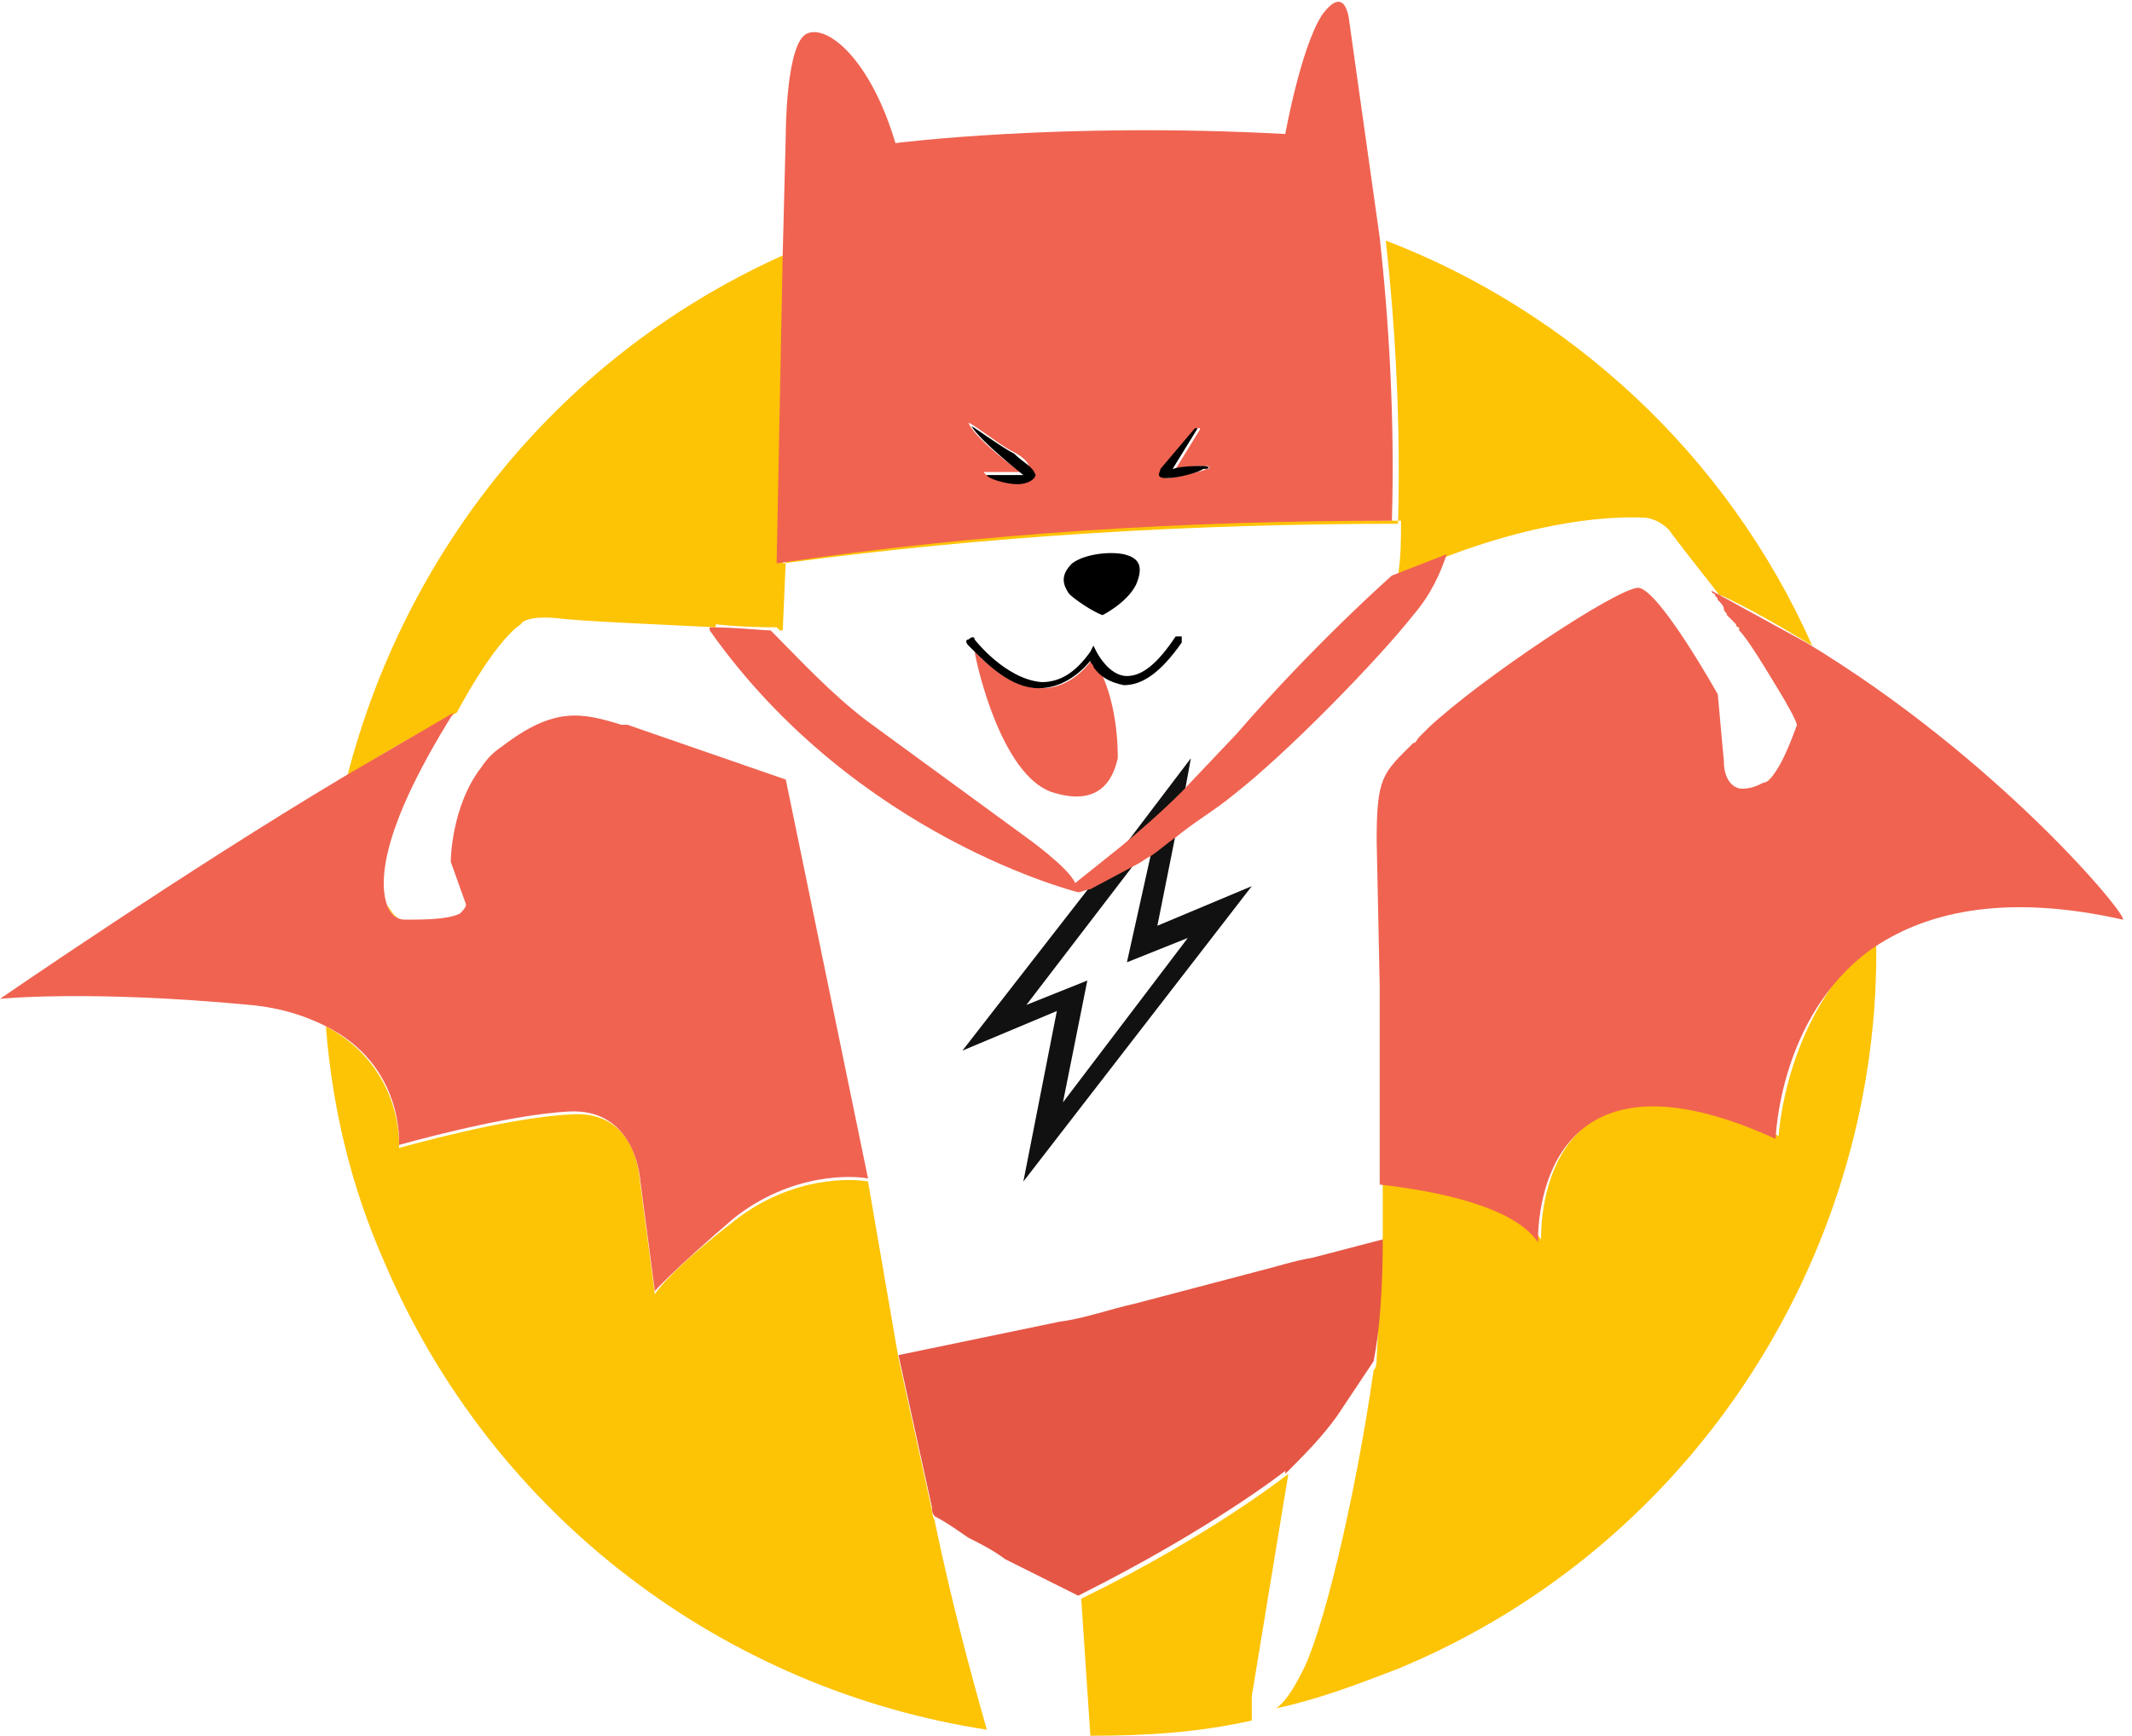
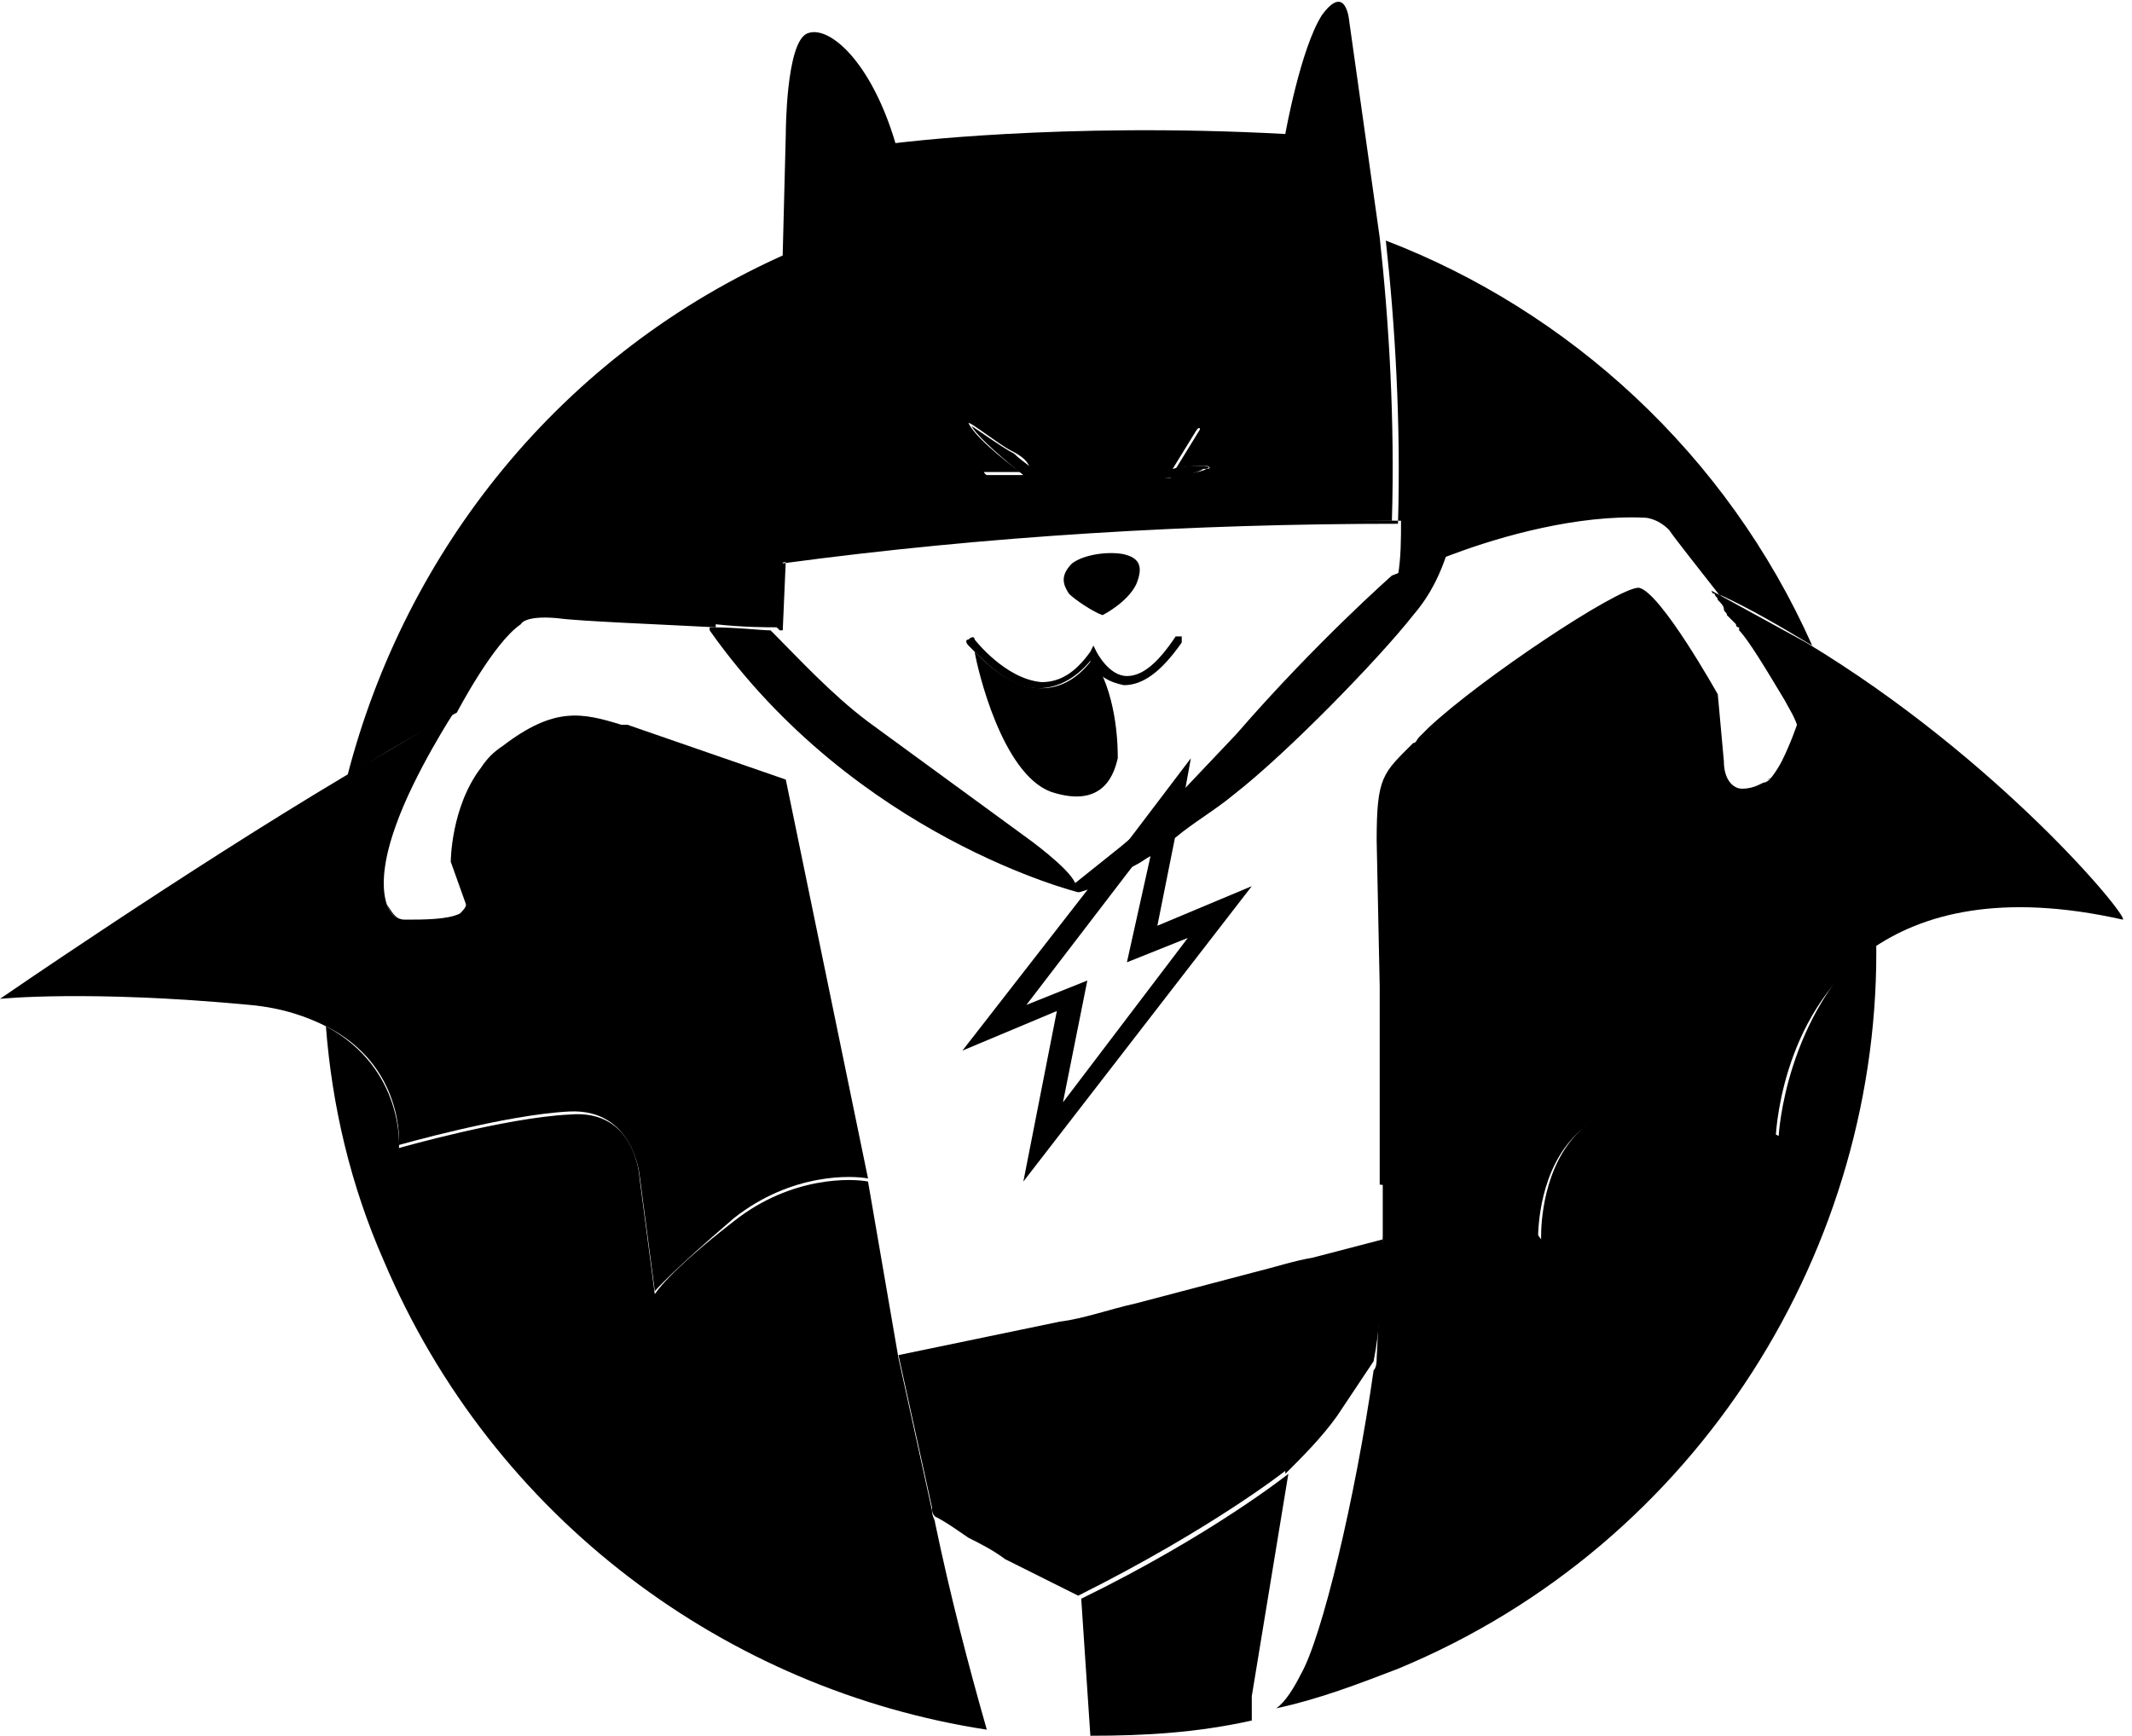
<svg xmlns="http://www.w3.org/2000/svg" viewBox="0 0 70 57">
-   <path d="M56.8 20.1l.2.2c-.1 0-.2-.1-.2-.2zm-.4-.4c.1.1.2.2.2.3 0-.1-.1-.2-.2-.3zM34.8 43.5l2.5-.6 3.8-1-3.8 1-2.5.6zm11.9-19.3c-.1.1-.1.2-.2.2l.2-.2zm-26.1-.3h-.2c.1-.1.2 0 .2 0 1.4.4 5.2 1.8 5.2 1.8l-5.2-1.8zm37.9 1c.3-.5.5-1.2.5-1.2-.1-.3-.3-.5-.4-.8.1.2.3.5.4.8 0 0-.2.7-.5 1.2zm-43.6 3.4l.5 1.4c0 .1-.1.2-.2.3.1-.1.2-.1.2-.3-.1-.4-.5-1.4-.5-1.4s0-1.8 1-3.1c-1.1 1.3-1 3.1-1 3.1zm.1-4.9s1.2-2.3 2.1-2.9c0 0 .1-.3 1.2-.2.7.1 3.3.2 5.2.3v-.1c.9.1 1.7.1 2 .1l.1.1h.1l.1-2.3c6.7-.9 13.4-1.4 20.2-1.3 0 .6 0 1.2-.1 1.8 0 0 .7-.3 1.8-.7 1.6-.6 4.1-1.3 6.3-1.2 0 0 .4 0 .8.4.2.3 1 1.3 1.7 2.2 0 0 0-.1-.1-.1 1.1.5 2.1 1.1 3.1 1.7-2.8-6.3-8-11-14-13.3.3 2.7.5 6 .4 9.3-6.7 0-13.5.4-20.2 1.3l.2-10.2c-7.5 3.3-12.6 9.8-14.5 17.2 1.2-.8 2.5-1.5 3.6-2.1zm42-2.9c0 .1.1.1.1.1l-.1-.1zm-44.3 9.2c.1.3.3.5.6.5-.3 0-.4-.2-.6-.5zm29.6 18.7s-2.5 2-6.8 4.1l.3 4.5c1.8 0 3.5-.1 5.3-.5v-.8l1.2-7.3c.6-.5 1.2-1.2 1.7-1.9-.5.7-1.1 1.4-1.7 1.9zm-11.7 1.2l-1.1-5-1-5.8c-.5-.1-2.5-.2-4.4 1.3-2.2 1.7-2.6 2.4-2.6 2.4l-.5-3.8s-.1-2.3-2.3-2.1c-2.1.1-5.6 1.1-5.6 1.1s.2-2.6-2.4-4c.2 2.6.8 5.2 1.9 7.7 3.6 8.5 11.3 14.1 19.8 15.4-.6-2.1-1.2-4.4-1.7-6.8 0-.1-.1-.2-.1-.4zm27.8-12.3c-8.1-3.7-7.8 3.4-7.8 3.4-.8-1.2-3.4-1.7-5.2-1.9v-2 3.8l-2.3.6 2.3-.6-.2 4c0 .1 0 .3-.1.4-.6 4.2-1.7 8.8-2.4 10-.2.4-.5.9-.8 1.1 1.4-.3 2.7-.8 4-1.3 9.9-4.1 15.9-13.9 15.7-24-3 2.5-3.2 6.5-3.2 6.5zm-13-4.1v.6-.6zm0-.8v.5-.5zM58 25.7c-.2.1-.4.2-.7.2.2 0 .5-.1.7-.2zm-12.6 8.4v.7-.7zm12.8-8.6s-.1.1-.2.1c.1 0 .1 0 .2-.1zM45.4 35v.8-.8zm-32.3-7.9c-.1 0-.1 0 0 0-.1 0-.1 0 0 0zm32.3 8.8v.8-.8z" fill="#fdc305" />
-   <path d="M59.3 21.1l-3.1-1.7s0 .1.1.1c0 .1.1.1.1.2.1.1.2.2.2.3s.1.1.1.2l.3.3c0 .1.1.1.1.1v.1c.3.3.9 1.3 1.5 2.3.1.2.3.5.4.8 0 0-.2.6-.5 1.2-.1.2-.3.5-.4.6 0 0-.1.1-.2.1-.2.1-.4.2-.7.2s-.6-.3-.6-.9l-.2-2.2s-1.9-3.4-2.6-3.5c-.7 0-5.2 3-6.9 4.6l-.3.3c-.1.1-.1.2-.2.2-1 1-1.2 1.1-1.2 3.2l.1 4.8v6.5c1.8.2 4.4.7 5.2 1.9 0 0-.3-7.1 7.8-3.4 0 0 .1-4 3.1-6.2 1.7-1.2 4.3-1.9 8.3-1 .2-.1-4.1-5.3-10.4-9.1zm-13.6-4c.1-3.3-.1-6.6-.4-9.3l-1-7.1s-.1-1.3-.9-.2c-.7 1.1-1.2 3.9-1.2 3.9-7.4-.4-12.8.3-12.8.3-.8-2.7-2.2-3.9-2.9-3.6s-.7 3.3-.7 3.3l-.1 3.9-.2 10.2c6.7-1 13.5-1.4 20.2-1.4zm-12.4-1.3c-.4 0-.9-.1-1-.3h1.2s-1.4-1-1.7-1.6c0-.1 1 .7 1.4.9s.6.4.6.6c.1.3-.2.4-.5.4zm6.3-.4c-.1.1-.9.2-1.2.3-.4 0-.2-.2-.2-.3s1.1-1.3 1.1-1.3c.1-.1.1 0 .1 0l-.8 1.3c.3-.1.8-.1 1-.1.1 0 .2.1 0 .1z" fill="#f06351" />
-   <path fill="#e55645" d="M45.4 40.7l-2.3.6c-.6.1-1.2.3-2 .5l-3.8 1c-.9.2-1.7.5-2.5.6l-5.3 1.1 1.1 5c0 .1 0 .2.1.3.4.2.8.5 1.1.7.4.2.8.4 1.2.7l2.4 1.2c4.4-2.2 6.8-4.1 6.8-4.1v.1c.6-.6 1.2-1.2 1.7-1.9l1.2-1.8c.2-1 .3-2.4.3-4z" />
+   <path d="M56.8 20.1l.2.2c-.1 0-.2-.1-.2-.2zm-.4-.4c.1.1.2.2.2.3 0-.1-.1-.2-.2-.3zM34.8 43.5l2.5-.6 3.8-1-3.8 1-2.5.6zm11.9-19.3c-.1.1-.1.2-.2.2l.2-.2zm-26.1-.3h-.2c.1-.1.2 0 .2 0 1.4.4 5.2 1.8 5.2 1.8l-5.2-1.8zm37.9 1c.3-.5.5-1.2.5-1.2-.1-.3-.3-.5-.4-.8.1.2.3.5.4.8 0 0-.2.7-.5 1.2zm-43.6 3.4l.5 1.4c0 .1-.1.2-.2.3.1-.1.2-.1.2-.3-.1-.4-.5-1.4-.5-1.4s0-1.8 1-3.1c-1.1 1.3-1 3.1-1 3.1zm.1-4.9s1.2-2.3 2.1-2.9c0 0 .1-.3 1.2-.2.7.1 3.3.2 5.2.3v-.1c.9.1 1.7.1 2 .1l.1.1h.1l.1-2.3c6.7-.9 13.4-1.4 20.2-1.3 0 .6 0 1.2-.1 1.8 0 0 .7-.3 1.8-.7 1.6-.6 4.1-1.3 6.3-1.2 0 0 .4 0 .8.4.2.3 1 1.3 1.7 2.2 0 0 0-.1-.1-.1 1.1.5 2.1 1.1 3.1 1.7-2.8-6.3-8-11-14-13.3.3 2.7.5 6 .4 9.3-6.7 0-13.5.4-20.2 1.3l.2-10.2c-7.5 3.3-12.6 9.8-14.5 17.2 1.2-.8 2.5-1.5 3.6-2.1zm42-2.9c0 .1.1.1.1.1l-.1-.1zm-44.3 9.2c.1.3.3.5.6.5-.3 0-.4-.2-.6-.5zm29.6 18.7s-2.5 2-6.8 4.1l.3 4.5c1.8 0 3.5-.1 5.3-.5v-.8l1.2-7.3c.6-.5 1.2-1.2 1.7-1.9-.5.7-1.1 1.4-1.7 1.9zm-11.7 1.2l-1.1-5-1-5.8c-.5-.1-2.5-.2-4.4 1.3-2.2 1.7-2.6 2.4-2.6 2.4l-.5-3.8s-.1-2.3-2.3-2.1c-2.1.1-5.6 1.1-5.6 1.1s.2-2.6-2.4-4c.2 2.6.8 5.2 1.9 7.7 3.6 8.5 11.3 14.1 19.8 15.4-.6-2.1-1.2-4.4-1.7-6.8 0-.1-.1-.2-.1-.4zm27.8-12.3c-8.1-3.7-7.8 3.4-7.8 3.4-.8-1.2-3.4-1.7-5.2-1.9v-2 3.8l-2.3.6 2.3-.6-.2 4c0 .1 0 .3-.1.4-.6 4.2-1.7 8.8-2.4 10-.2.4-.5.9-.8 1.1 1.4-.3 2.7-.8 4-1.3 9.9-4.1 15.9-13.9 15.7-24-3 2.5-3.2 6.5-3.2 6.5zm-13-4.1v.6-.6zm0-.8v.5-.5zM58 25.7c-.2.1-.4.2-.7.2.2 0 .5-.1.7-.2zm-12.6 8.4v.7-.7zm12.8-8.6s-.1.1-.2.1c.1 0 .1 0 .2-.1zM45.4 35v.8-.8zm-32.3-7.9c-.1 0-.1 0 0 0-.1 0-.1 0 0 0zm32.3 8.8v.8-.8z" />
+   <path d="M59.3 21.1l-3.1-1.7s0 .1.1.1c0 .1.1.1.1.2.1.1.2.2.2.3s.1.1.1.2l.3.3c0 .1.1.1.1.1v.1c.3.3.9 1.3 1.5 2.3.1.2.3.5.4.8 0 0-.2.6-.5 1.2-.1.2-.3.5-.4.6 0 0-.1.1-.2.1-.2.1-.4.2-.7.2s-.6-.3-.6-.9l-.2-2.2s-1.9-3.4-2.6-3.5c-.7 0-5.2 3-6.9 4.6l-.3.3c-.1.1-.1.2-.2.2-1 1-1.2 1.1-1.2 3.2l.1 4.8v6.5c1.8.2 4.4.7 5.2 1.9 0 0-.3-7.1 7.8-3.4 0 0 .1-4 3.1-6.2 1.7-1.2 4.3-1.9 8.3-1 .2-.1-4.1-5.3-10.4-9.1zm-13.6-4c.1-3.3-.1-6.6-.4-9.3l-1-7.1s-.1-1.3-.9-.2c-.7 1.1-1.2 3.9-1.2 3.9-7.4-.4-12.8.3-12.8.3-.8-2.7-2.2-3.9-2.9-3.6s-.7 3.3-.7 3.3l-.1 3.9-.2 10.2c6.7-1 13.5-1.4 20.2-1.4zm-12.4-1.3c-.4 0-.9-.1-1-.3h1.2s-1.4-1-1.7-1.6c0-.1 1 .7 1.4.9s.6.4.6.6c.1.3-.2.4-.5.4zm6.3-.4c-.1.1-.9.2-1.2.3-.4 0-.2-.2-.2-.3s1.1-1.3 1.1-1.3c.1-.1.1 0 .1 0l-.8 1.3c.3-.1.8-.1 1-.1.1 0 .2.1 0 .1z" />
+   <path d="M45.4 40.7l-2.3.6c-.6.1-1.2.3-2 .5l-3.8 1c-.9.2-1.7.5-2.5.6l-5.3 1.1 1.1 5c0 .1 0 .2.1.3.4.2.8.5 1.1.7.4.2.8.4 1.2.7l2.4 1.2c4.4-2.2 6.8-4.1 6.8-4.1v.1c.6-.6 1.2-1.2 1.7-1.9l1.2-1.8c.2-1 .3-2.4.3-4z" />
  <path d="M33.3 14.9c-.4-.2-1.5-1-1.4-.9.3.5 1.7 1.6 1.7 1.6h-1.2c0 .1.6.3 1 .3s.6-.2.6-.3c-.1-.3-.4-.4-.7-.7zm6.2.4c-.2 0-.7 0-1 .1l.8-1.3s0-.1-.1 0l-1.1 1.3c0 .1-.2.3.2.3s1.1-.2 1.2-.3c.3 0 .2-.1 0-.1zm-3.3 4.9s.8-.4 1.1-1c.3-.7 0-.9-.4-1-.5-.1-1.3 0-1.7.3-.4.4-.3.7-.1 1 .2.2.8.6 1.1.7z" />
-   <path fill="#f06351" d="M34.2 22.6c-1 0-1.8-.8-2.2-1.2.1.6.9 4 2.5 4.6 1.8.6 2.1-.7 2.2-1.1 0-.3 0-1.9-.7-3.1-.1-.1-.1-.1-.1-.2-.5.7-1.1 1-1.7 1z" />
+   <path d="M34.2 22.6c-1 0-1.8-.8-2.2-1.2.1.6.9 4 2.5 4.6 1.8.6 2.1-.7 2.2-1.1 0-.3 0-1.9-.7-3.1-.1-.1-.1-.1-.1-.2-.5.7-1.1 1-1.7 1z" />
  <path d="M32 21.4c.4.4 1.2 1.2 2.1 1.2.6 0 1.2-.3 1.7-.9 0 .1.1.1.1.2.2.3.5.5 1 .6.6 0 1.2-.4 1.9-1.4v-.2h-.2c-.6.9-1.1 1.3-1.6 1.3-.6 0-1-.8-1-.8l-.1-.2-.1.2c-.5.7-1 1-1.6 1C33 22.3 32 21 32 21c0-.1-.1-.1-.2 0-.1 0-.1.1 0 .2l.2.2z" />
-   <path d="M36.9 27.8l2-1.8.2-1.1-2.2 2.9zm.1 3.8l2-.8-4.1 5.4.8-4-2 .8 3.6-4.7c-.6.4-1.1.7-1.5.8l-4.2 5.4 3.1-1.3-1.1 5.6 7.5-9.7-3.1 1.3.6-3c-.3.2-.6.4-.8.6l-.8 3.6z" fill="#111" />
-   <path d="M35.4 29.3c.1 0 .3-.1.4-.1l1.5-.8c.2-.1.3-.2.5-.3.3-.2.5-.4.8-.6.6-.5 1.3-.9 1.9-1.4 1.8-1.4 4.8-4.5 5.9-5.9.6-.7.9-1.4 1.1-2l-1.8.7s-2.5 2.2-5.1 5.2L38.8 26c-.7.7-1.4 1.3-2 1.8L35.3 29c-.2-.5-1.6-1.5-1.6-1.5l-5.2-3.8c-1.2-.9-2.3-2.1-3.1-2.9l-.1-.1c-.3 0-1.1-.1-2-.1v.1c4.8 6.8 12.1 8.6 12.1 8.6zm-22.3 8.3s3.5-1 5.6-1.1 2.3 2.1 2.3 2.1l.5 3.8s.5-.6 2.6-2.4c1.9-1.5 3.9-1.4 4.4-1.3l-2.7-13.1-5.2-1.8h-.2c-1.3-.4-2.2-.6-3.9.7-.3.2-.5.4-.7.7-1 1.3-1 3.1-1 3.1l.5 1.4c0 .1-.1.2-.2.3-.4.2-1.2.2-1.8.2-.3 0-.5-.2-.6-.5-.2-.6-.1-1.5.3-2.6.6-1.7 1.9-3.7 1.9-3.7l-3.6 2.1C6.1 28.6 0 32.8 0 32.8s2.9-.3 8.2.2c1.1.1 1.9.4 2.5.7 2.6 1.3 2.4 3.9 2.4 3.9z" fill="#f06351" />
+   <path d="M36.9 27.8l2-1.8.2-1.1-2.2 2.9zm.1 3.8l2-.8-4.1 5.4.8-4-2 .8 3.6-4.7c-.6.4-1.1.7-1.5.8l-4.2 5.4 3.1-1.3-1.1 5.6 7.5-9.7-3.1 1.3.6-3c-.3.2-.6.4-.8.6l-.8 3.6z" />
+   <path d="M35.4 29.3c.1 0 .3-.1.4-.1l1.5-.8c.2-.1.3-.2.5-.3.3-.2.5-.4.8-.6.6-.5 1.3-.9 1.9-1.4 1.8-1.4 4.8-4.5 5.9-5.9.6-.7.9-1.4 1.1-2l-1.8.7s-2.5 2.2-5.1 5.2L38.8 26c-.7.7-1.4 1.3-2 1.8L35.3 29c-.2-.5-1.6-1.5-1.6-1.5l-5.2-3.8c-1.2-.9-2.3-2.1-3.1-2.9l-.1-.1c-.3 0-1.1-.1-2-.1v.1c4.8 6.8 12.1 8.6 12.1 8.6zm-22.3 8.3s3.5-1 5.6-1.1 2.3 2.1 2.3 2.1l.5 3.8s.5-.6 2.6-2.4c1.9-1.5 3.9-1.4 4.4-1.3l-2.7-13.1-5.2-1.8h-.2c-1.3-.4-2.2-.6-3.9.7-.3.2-.5.4-.7.7-1 1.3-1 3.1-1 3.1l.5 1.4c0 .1-.1.2-.2.3-.4.2-1.2.2-1.8.2-.3 0-.5-.2-.6-.5-.2-.6-.1-1.5.3-2.6.6-1.7 1.9-3.7 1.9-3.7l-3.6 2.1C6.1 28.6 0 32.8 0 32.8s2.9-.3 8.2.2c1.1.1 1.9.4 2.5.7 2.6 1.3 2.4 3.9 2.4 3.9z" />
</svg>
